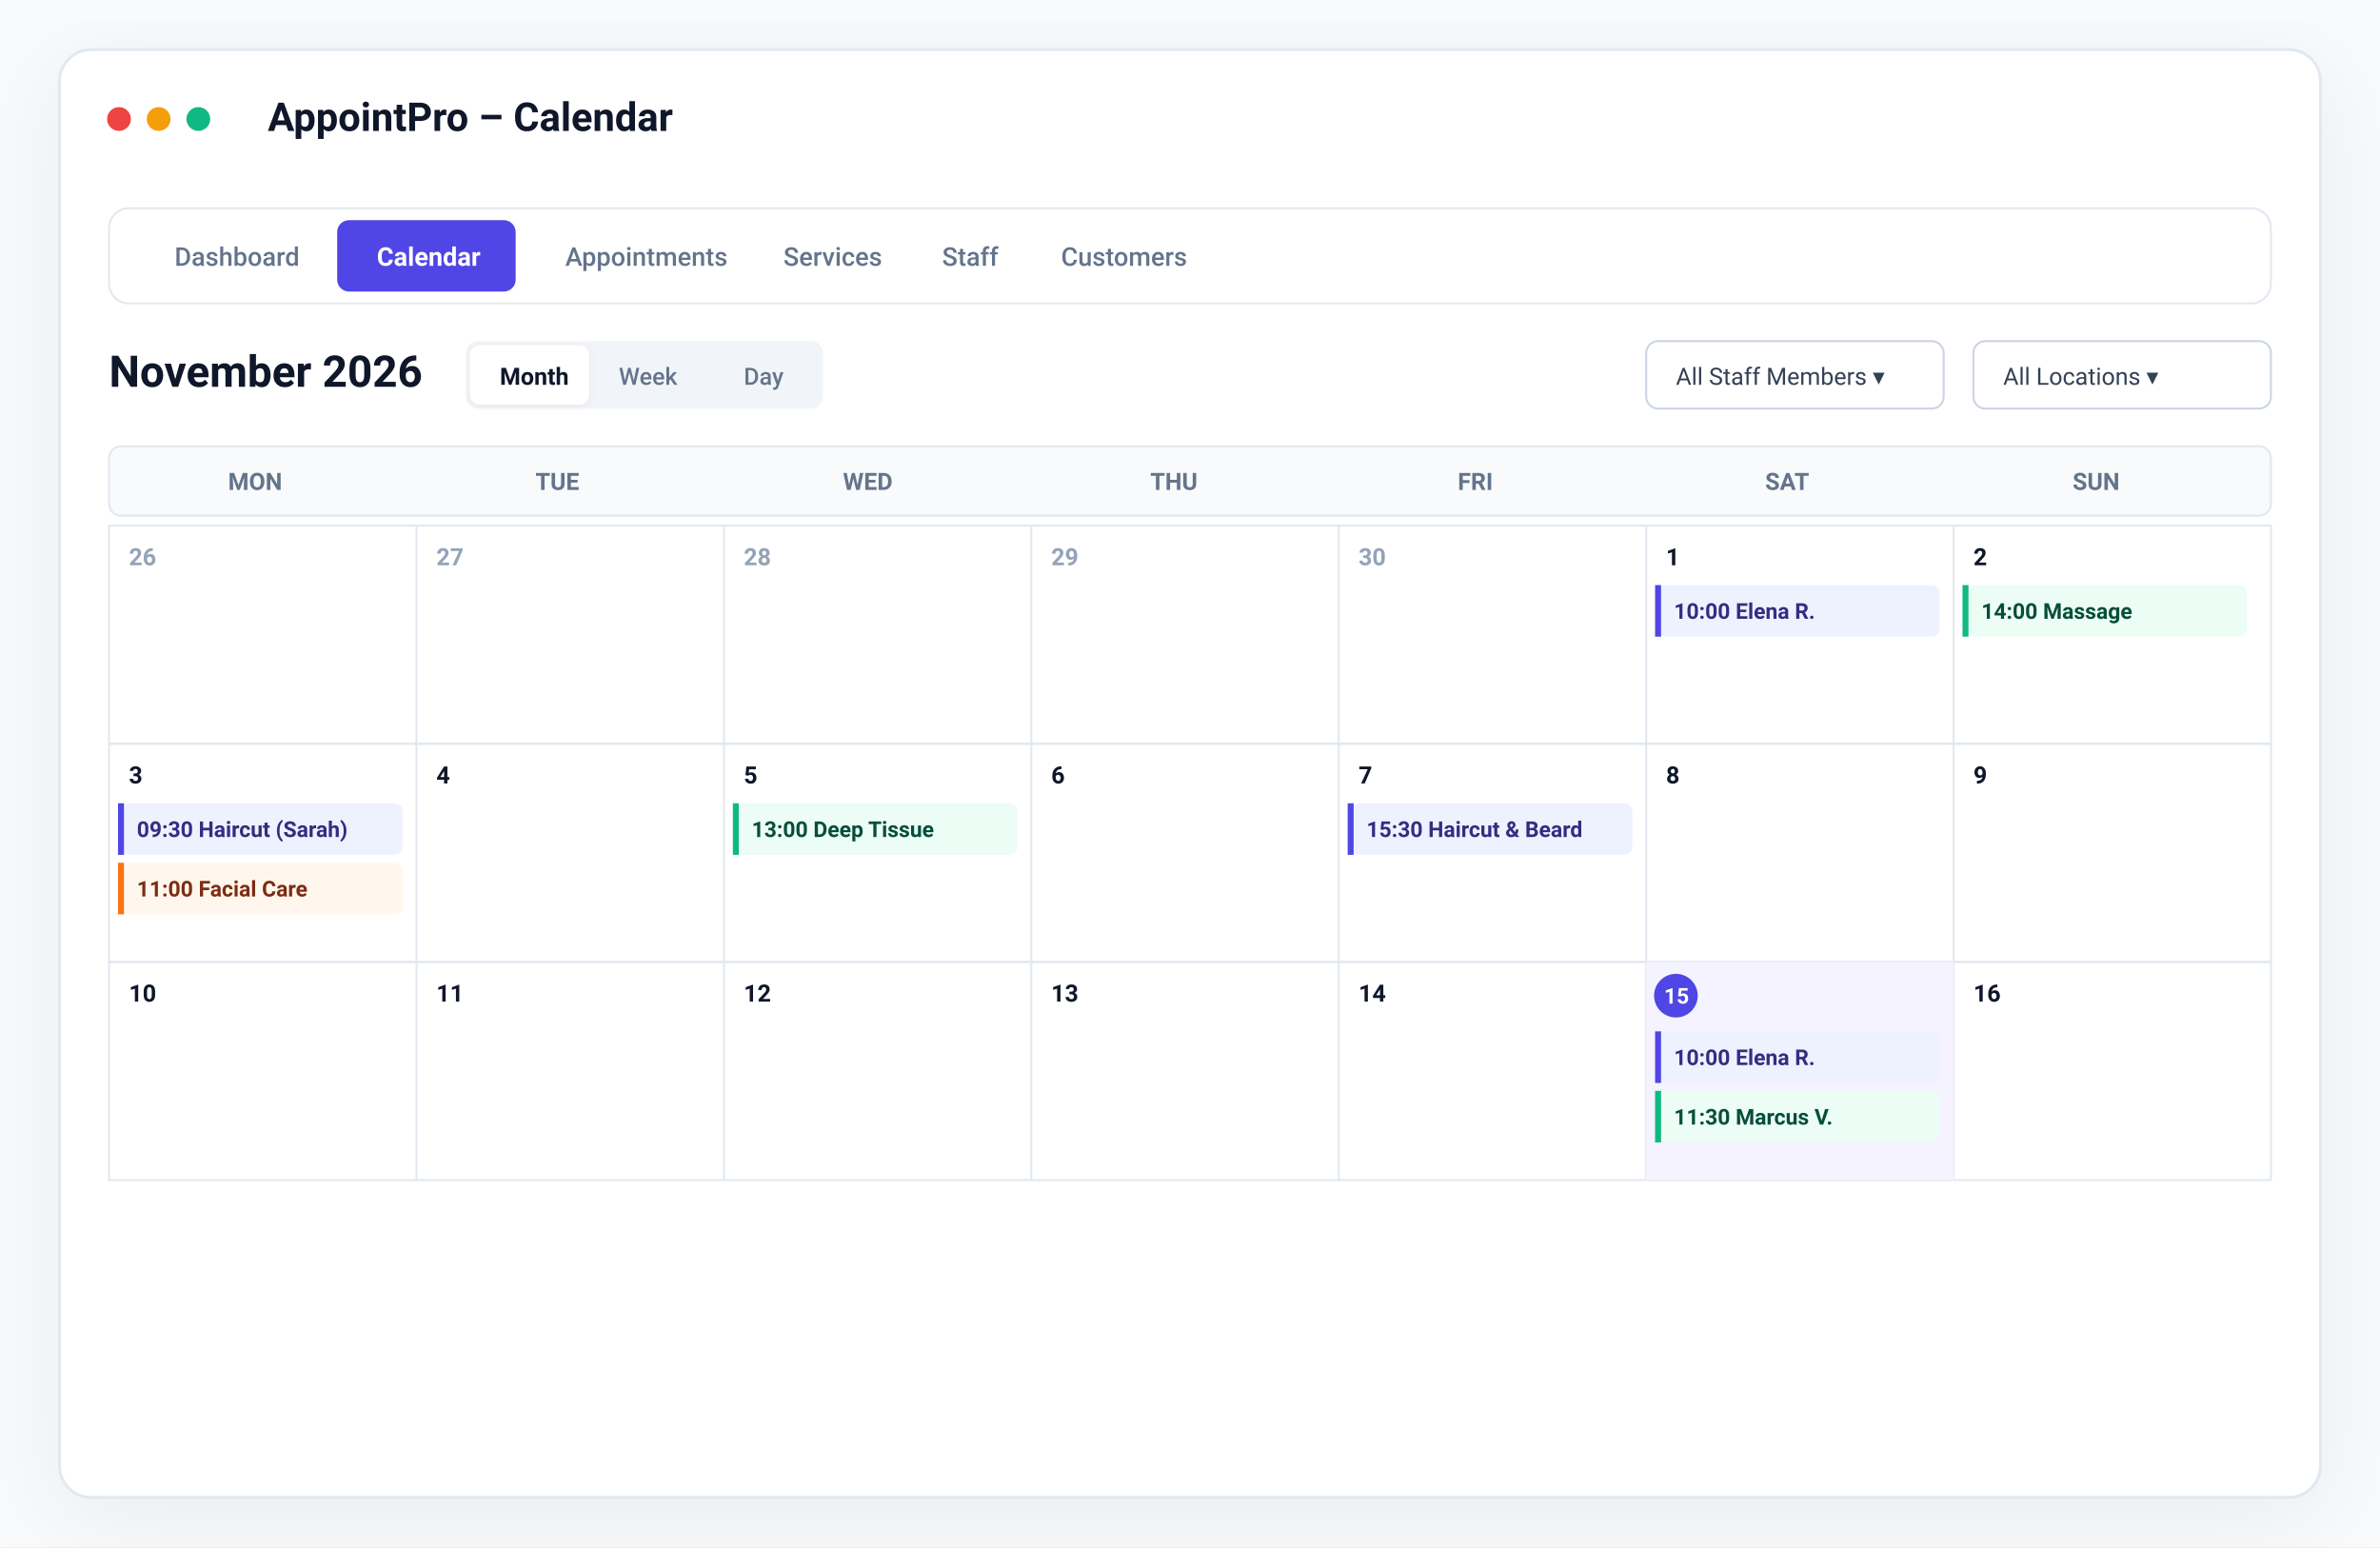
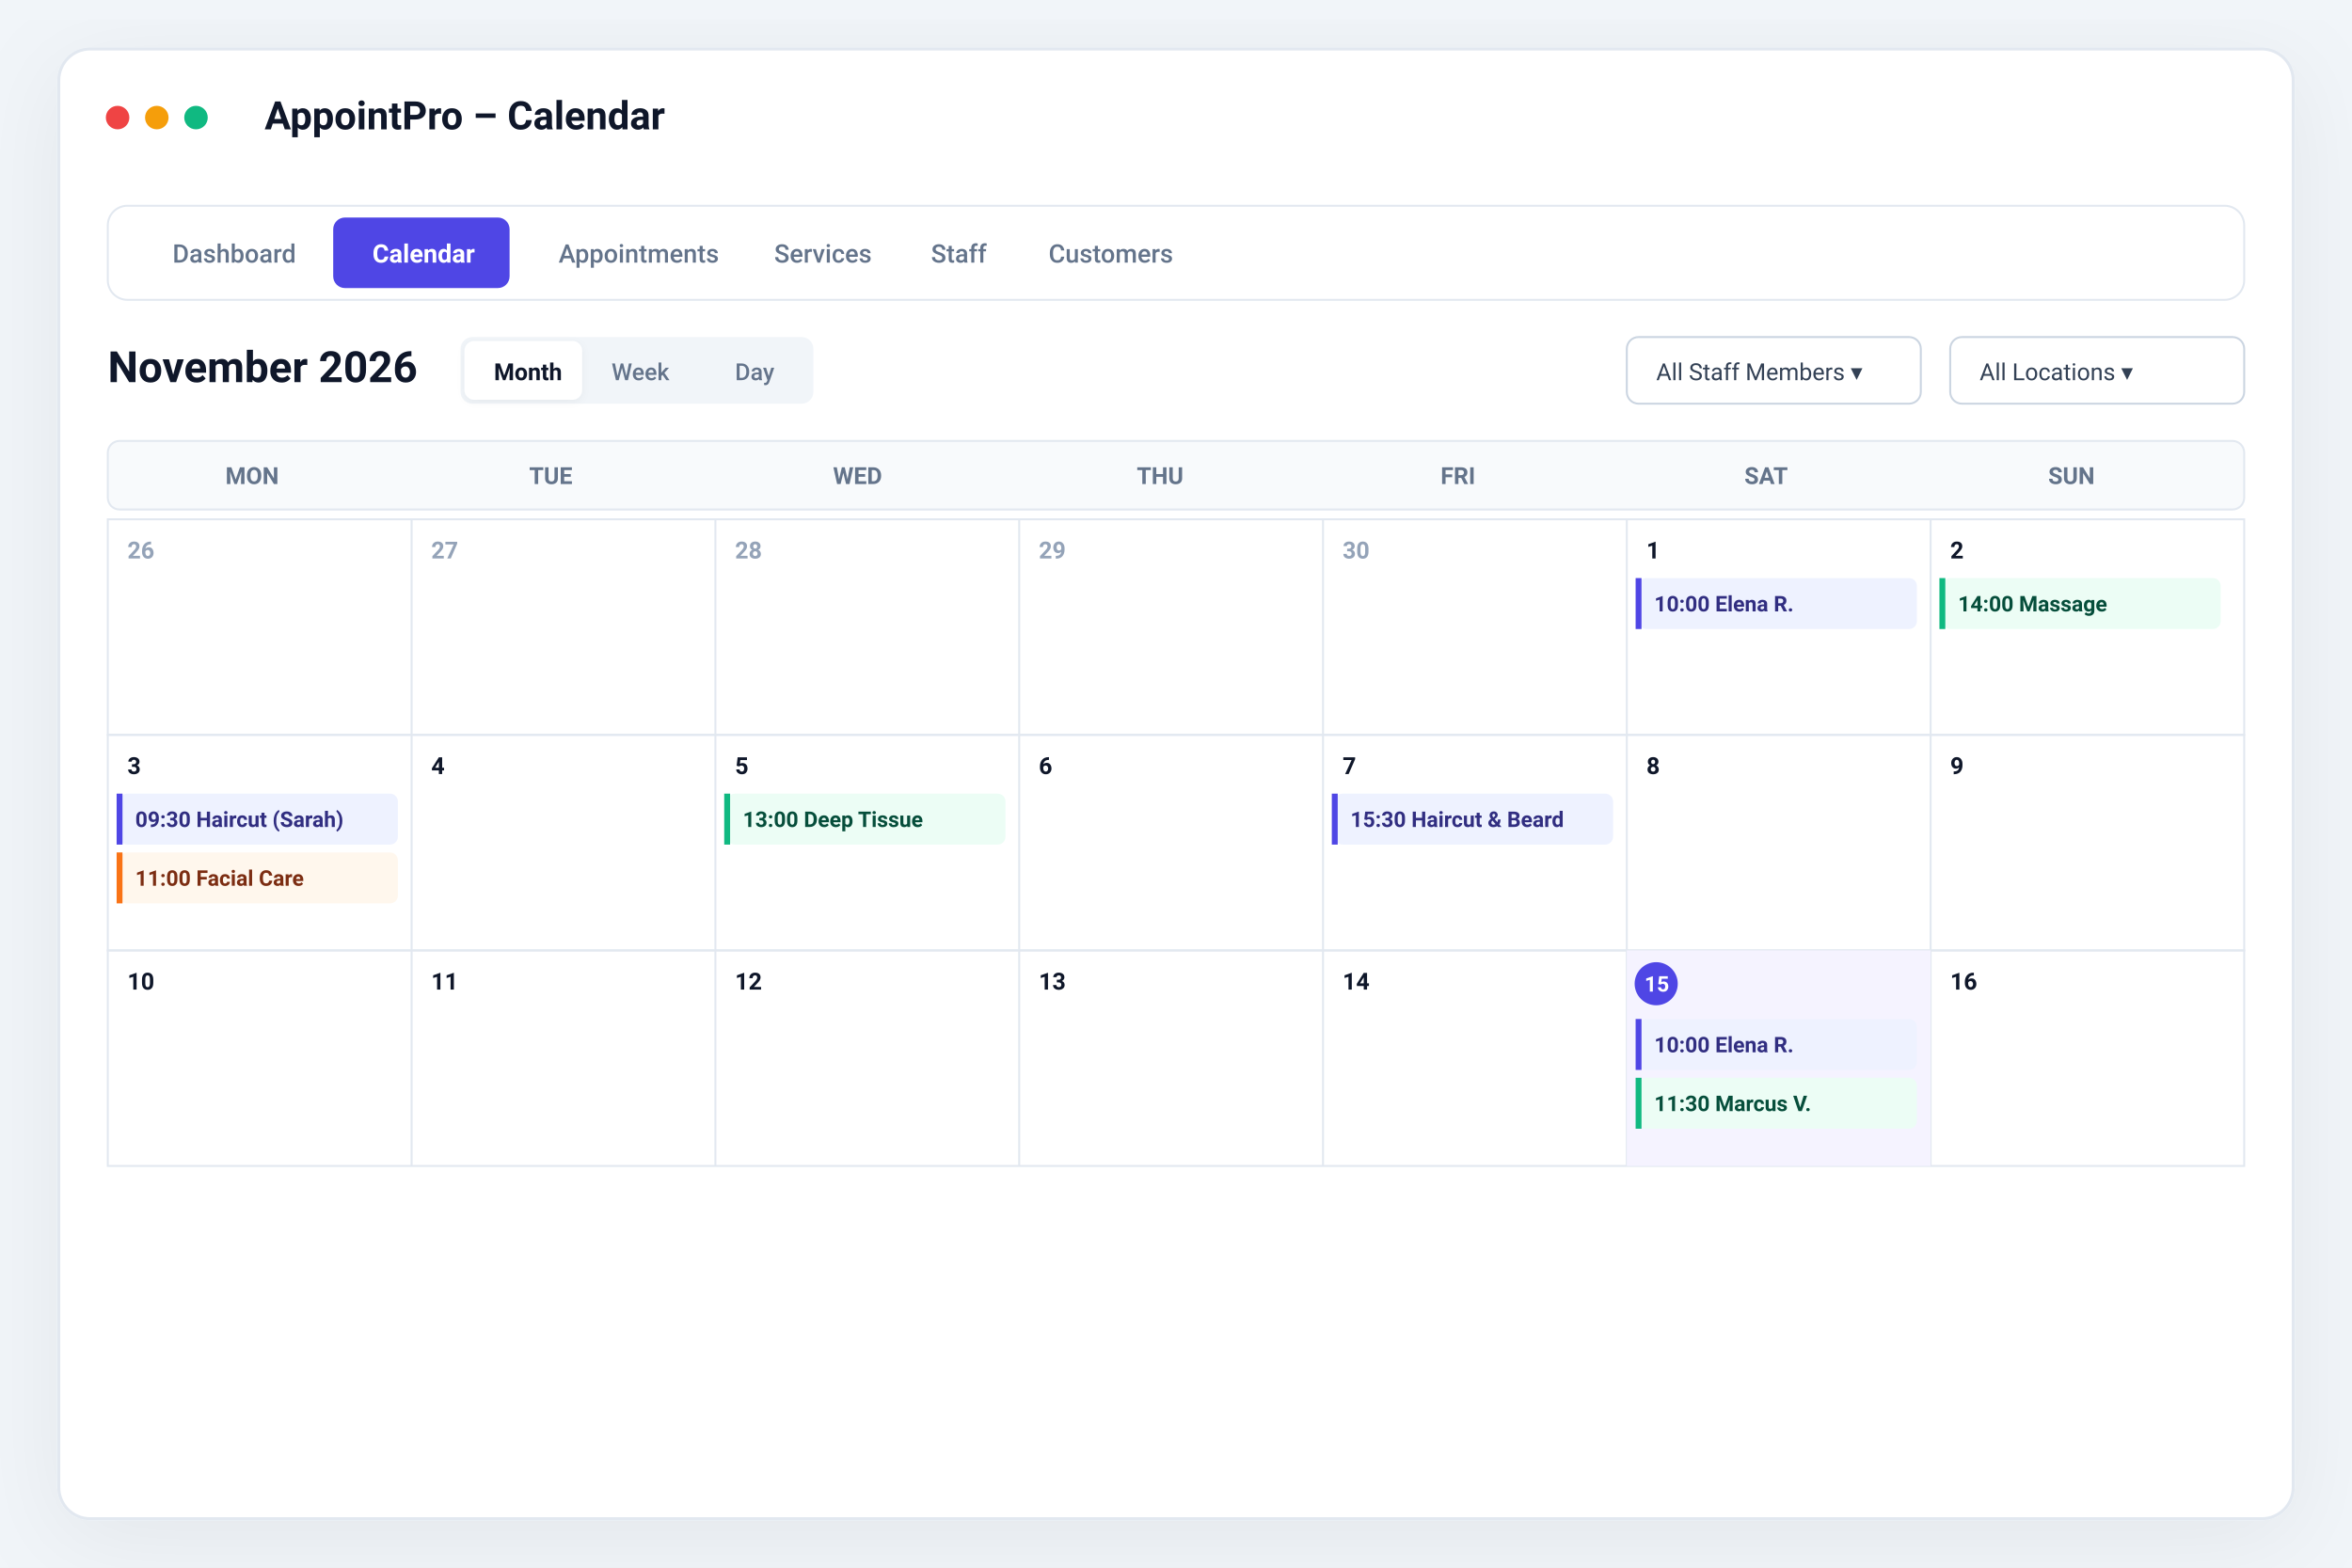
- <svg xmlns="http://www.w3.org/2000/svg" viewBox="0 0 1200 780" width="1200" height="780" style="background:#f8fafc; font-family:-apple-system, BlinkMacSystemFont, 'Segoe UI', Roboto, sans-serif;">
-   <rect x="0" y="0" width="1200" height="780" fill="#f8fafc" />
-   <rect x="30" y="25" width="1140" height="730" rx="16" fill="#ffffff" stroke="#e2e8f0" stroke-width="1.5" filter="drop-shadow(0 10px 25px rgba(0,0,0,0.06))" />
+ <svg xmlns="http://www.w3.org/2000/svg" viewBox="0 0 1200 800" width="1200" height="800" style="background:#f1f5f9; font-family:-apple-system, BlinkMacSystemFont, 'Segoe UI', Roboto, sans-serif;">
+   <rect x="0" y="0" width="1200" height="800" fill="#f1f5f9" />
+   <rect x="30" y="25" width="1140" height="750" rx="16" fill="#ffffff" stroke="#e2e8f0" stroke-width="1.5" filter="drop-shadow(0 10px 25px rgba(0,0,0,0.06))" />
  <circle cx="60" cy="60" r="6" fill="#ef4444" />
  <circle cx="80" cy="60" r="6" fill="#f59e0b" />
  <circle cx="100" cy="60" r="6" fill="#10b981" />
  <text x="135" y="66" font-size="20" font-weight="700" fill="#0f172a">AppointPro – Calendar</text>
  <rect x="55" y="105" width="1090" height="48" rx="10" fill="#ffffff" stroke="#e2e8f0" />
  <text x="88" y="134" font-size="13" font-weight="500" fill="#64748b">Dashboard</text>
  <rect x="170" y="111" width="90" height="36" rx="6" fill="#4f46e5" />
  <text x="190" y="134" font-size="13" font-weight="600" fill="#ffffff">Calendar</text>
  <text x="285" y="134" font-size="13" font-weight="500" fill="#64748b">Appointments</text>
  <text x="395" y="134" font-size="13" font-weight="500" fill="#64748b">Services</text>
  <text x="475" y="134" font-size="13" font-weight="500" fill="#64748b">Staff</text>
  <text x="535" y="134" font-size="13" font-weight="500" fill="#64748b">Customers</text>
  <text x="55" y="195" font-size="22" font-weight="700" fill="#0f172a">November 2026</text>
  <rect x="235" y="172" width="180" height="34" rx="6" fill="#f1f5f9" />
  <rect x="237" y="174" width="60" height="30" rx="5" fill="#ffffff" filter="drop-shadow(0 1px 2px rgba(0,0,0,0.05))" />
  <text x="252" y="194" font-size="12" font-weight="600" fill="#0f172a">Month</text>
  <text x="312" y="194" font-size="12" font-weight="500" fill="#64748b">Week</text>
  <text x="375" y="194" font-size="12" font-weight="500" fill="#64748b">Day</text>
  <rect x="830" y="172" width="150" height="34" rx="6" fill="#ffffff" stroke="#cbd5e1" />
  <text x="845" y="194" font-size="12" fill="#334155">All Staff Members ▾</text>
  <rect x="995" y="172" width="150" height="34" rx="6" fill="#ffffff" stroke="#cbd5e1" />
  <text x="1010" y="194" font-size="12" fill="#334155">All Locations ▾</text>
  <rect x="55" y="225" width="1090" height="35" rx="6" fill="#f8fafc" stroke="#e2e8f0" />
  <text x="115" y="247" font-size="12" font-weight="700" fill="#64748b">MON</text>
  <text x="270" y="247" font-size="12" font-weight="700" fill="#64748b">TUE</text>
  <text x="425" y="247" font-size="12" font-weight="700" fill="#64748b">WED</text>
  <text x="580" y="247" font-size="12" font-weight="700" fill="#64748b">THU</text>
  <text x="735" y="247" font-size="12" font-weight="700" fill="#64748b">FRI</text>
  <text x="890" y="247" font-size="12" font-weight="700" fill="#64748b">SAT</text>
  <text x="1045" y="247" font-size="12" font-weight="700" fill="#64748b">SUN</text>
  <rect x="55" y="265" width="1090" height="110" fill="none" stroke="#e2e8f0" />
  <line x1="210" y1="265" x2="210" y2="375" stroke="#e2e8f0" />
  <line x1="365" y1="265" x2="365" y2="375" stroke="#e2e8f0" />
  <line x1="520" y1="265" x2="520" y2="375" stroke="#e2e8f0" />
  <line x1="675" y1="265" x2="675" y2="375" stroke="#e2e8f0" />
  <line x1="830" y1="265" x2="830" y2="375" stroke="#e2e8f0" />
  <line x1="985" y1="265" x2="985" y2="375" stroke="#e2e8f0" />
  <text x="65" y="285" font-size="12" font-weight="600" fill="#94a3b8">26</text>
  <text x="220" y="285" font-size="12" font-weight="600" fill="#94a3b8">27</text>
  <text x="375" y="285" font-size="12" font-weight="600" fill="#94a3b8">28</text>
  <text x="530" y="285" font-size="12" font-weight="600" fill="#94a3b8">29</text>
  <text x="685" y="285" font-size="12" font-weight="600" fill="#94a3b8">30</text>
  <text x="840" y="285" font-size="12" font-weight="600" fill="#0f172a">1</text>
  <text x="995" y="285" font-size="12" font-weight="600" fill="#0f172a">2</text>
  <rect x="836" y="295" width="142" height="26" rx="4" fill="#eef2ff" />
  <line x1="836" y1="295" x2="836" y2="321" stroke="#4f46e5" stroke-width="3" />
  <text x="844" y="312" font-size="11" font-weight="600" fill="#312e81">10:00 Elena R.</text>
  <rect x="991" y="295" width="142" height="26" rx="4" fill="#ecfdf5" />
  <line x1="991" y1="295" x2="991" y2="321" stroke="#10b981" stroke-width="3" />
  <text x="999" y="312" font-size="11" font-weight="600" fill="#064e3b">14:00 Massage</text>
  <rect x="55" y="375" width="1090" height="110" fill="none" stroke="#e2e8f0" />
  <line x1="210" y1="375" x2="210" y2="485" stroke="#e2e8f0" />
  <line x1="365" y1="375" x2="365" y2="485" stroke="#e2e8f0" />
  <line x1="520" y1="375" x2="520" y2="485" stroke="#e2e8f0" />
  <line x1="675" y1="375" x2="675" y2="485" stroke="#e2e8f0" />
  <line x1="830" y1="375" x2="830" y2="485" stroke="#e2e8f0" />
  <line x1="985" y1="375" x2="985" y2="485" stroke="#e2e8f0" />
  <text x="65" y="395" font-size="12" font-weight="600" fill="#0f172a">3</text>
  <text x="220" y="395" font-size="12" font-weight="600" fill="#0f172a">4</text>
  <text x="375" y="395" font-size="12" font-weight="600" fill="#0f172a">5</text>
  <text x="530" y="395" font-size="12" font-weight="600" fill="#0f172a">6</text>
  <text x="685" y="395" font-size="12" font-weight="600" fill="#0f172a">7</text>
  <text x="840" y="395" font-size="12" font-weight="600" fill="#0f172a">8</text>
  <text x="995" y="395" font-size="12" font-weight="600" fill="#0f172a">9</text>
  <rect x="61" y="405" width="142" height="26" rx="4" fill="#eef2ff" />
  <line x1="61" y1="405" x2="61" y2="431" stroke="#4f46e5" stroke-width="3" />
  <text x="69" y="422" font-size="11" font-weight="600" fill="#312e81">09:30 Haircut (Sarah)</text>
  <rect x="61" y="435" width="142" height="26" rx="4" fill="#fff7ed" />
  <line x1="61" y1="435" x2="61" y2="461" stroke="#f97316" stroke-width="3" />
  <text x="69" y="452" font-size="11" font-weight="600" fill="#7c2d12">11:00 Facial Care</text>
  <rect x="371" y="405" width="142" height="26" rx="4" fill="#ecfdf5" />
  <line x1="371" y1="405" x2="371" y2="431" stroke="#10b981" stroke-width="3" />
  <text x="379" y="422" font-size="11" font-weight="600" fill="#064e3b">13:00 Deep Tissue</text>
  <rect x="681" y="405" width="142" height="26" rx="4" fill="#eef2ff" />
  <line x1="681" y1="405" x2="681" y2="431" stroke="#4f46e5" stroke-width="3" />
  <text x="689" y="422" font-size="11" font-weight="600" fill="#312e81">15:30 Haircut &amp; Beard</text>
  <rect x="55" y="485" width="1090" height="110" fill="none" stroke="#e2e8f0" />
  <line x1="210" y1="485" x2="210" y2="595" stroke="#e2e8f0" />
  <line x1="365" y1="485" x2="365" y2="595" stroke="#e2e8f0" />
  <line x1="520" y1="485" x2="520" y2="595" stroke="#e2e8f0" />
  <line x1="675" y1="485" x2="675" y2="595" stroke="#e2e8f0" />
  <line x1="830" y1="485" x2="830" y2="595" stroke="#e2e8f0" />
  <line x1="985" y1="485" x2="985" y2="595" stroke="#e2e8f0" />
  <text x="65" y="505" font-size="12" font-weight="600" fill="#0f172a">10</text>
  <text x="220" y="505" font-size="12" font-weight="600" fill="#0f172a">11</text>
  <text x="375" y="505" font-size="12" font-weight="600" fill="#0f172a">12</text>
  <text x="530" y="505" font-size="12" font-weight="600" fill="#0f172a">13</text>
  <text x="685" y="505" font-size="12" font-weight="600" fill="#0f172a">14</text>
  <rect x="830" y="485" width="155" height="110" fill="#f5f3ff" />
  <circle cx="845" cy="502" r="11" fill="#4f46e5" />
  <text x="839" y="506" font-size="11" font-weight="700" fill="#ffffff">15</text>
  <rect x="836" y="520" width="142" height="26" rx="4" fill="#eef2ff" />
  <line x1="836" y1="520" x2="836" y2="546" stroke="#4f46e5" stroke-width="3" />
  <text x="844" y="537" font-size="11" font-weight="600" fill="#312e81">10:00 Elena R.</text>
  <rect x="836" y="550" width="142" height="26" rx="4" fill="#ecfdf5" />
  <line x1="836" y1="550" x2="836" y2="576" stroke="#10b981" stroke-width="3" />
  <text x="844" y="567" font-size="11" font-weight="600" fill="#064e3b">11:30 Marcus V.</text>
  <text x="995" y="505" font-size="12" font-weight="600" fill="#0f172a">16</text>
</svg>
